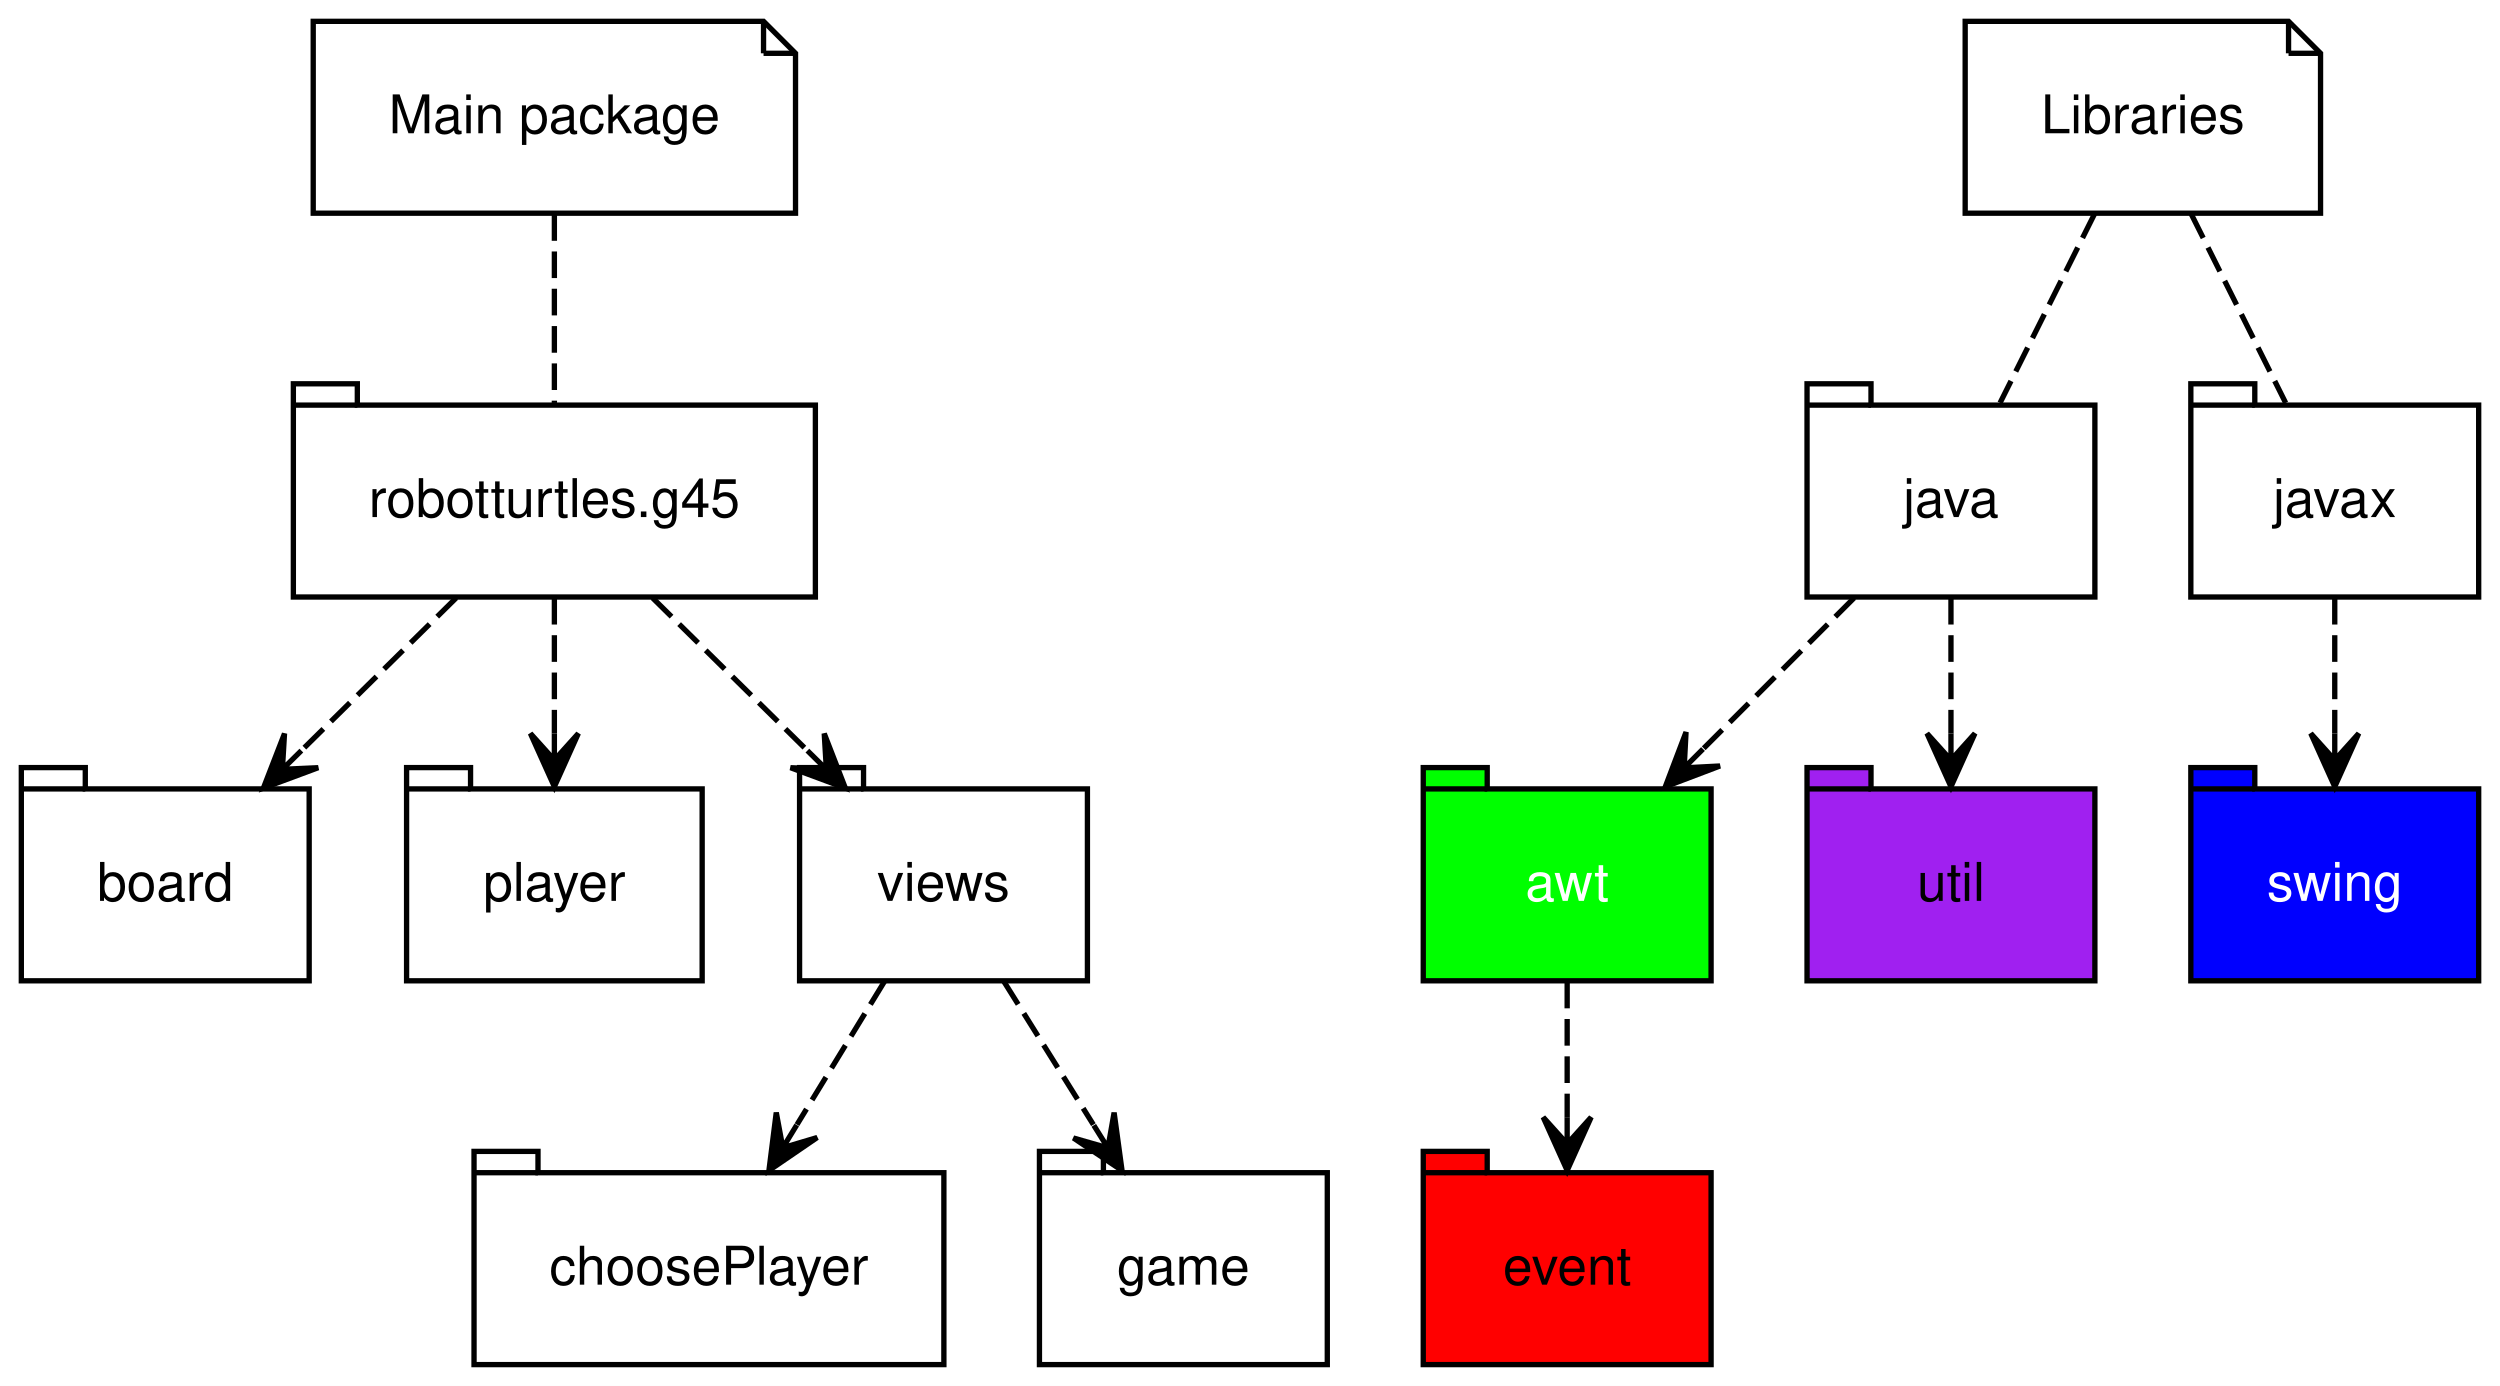
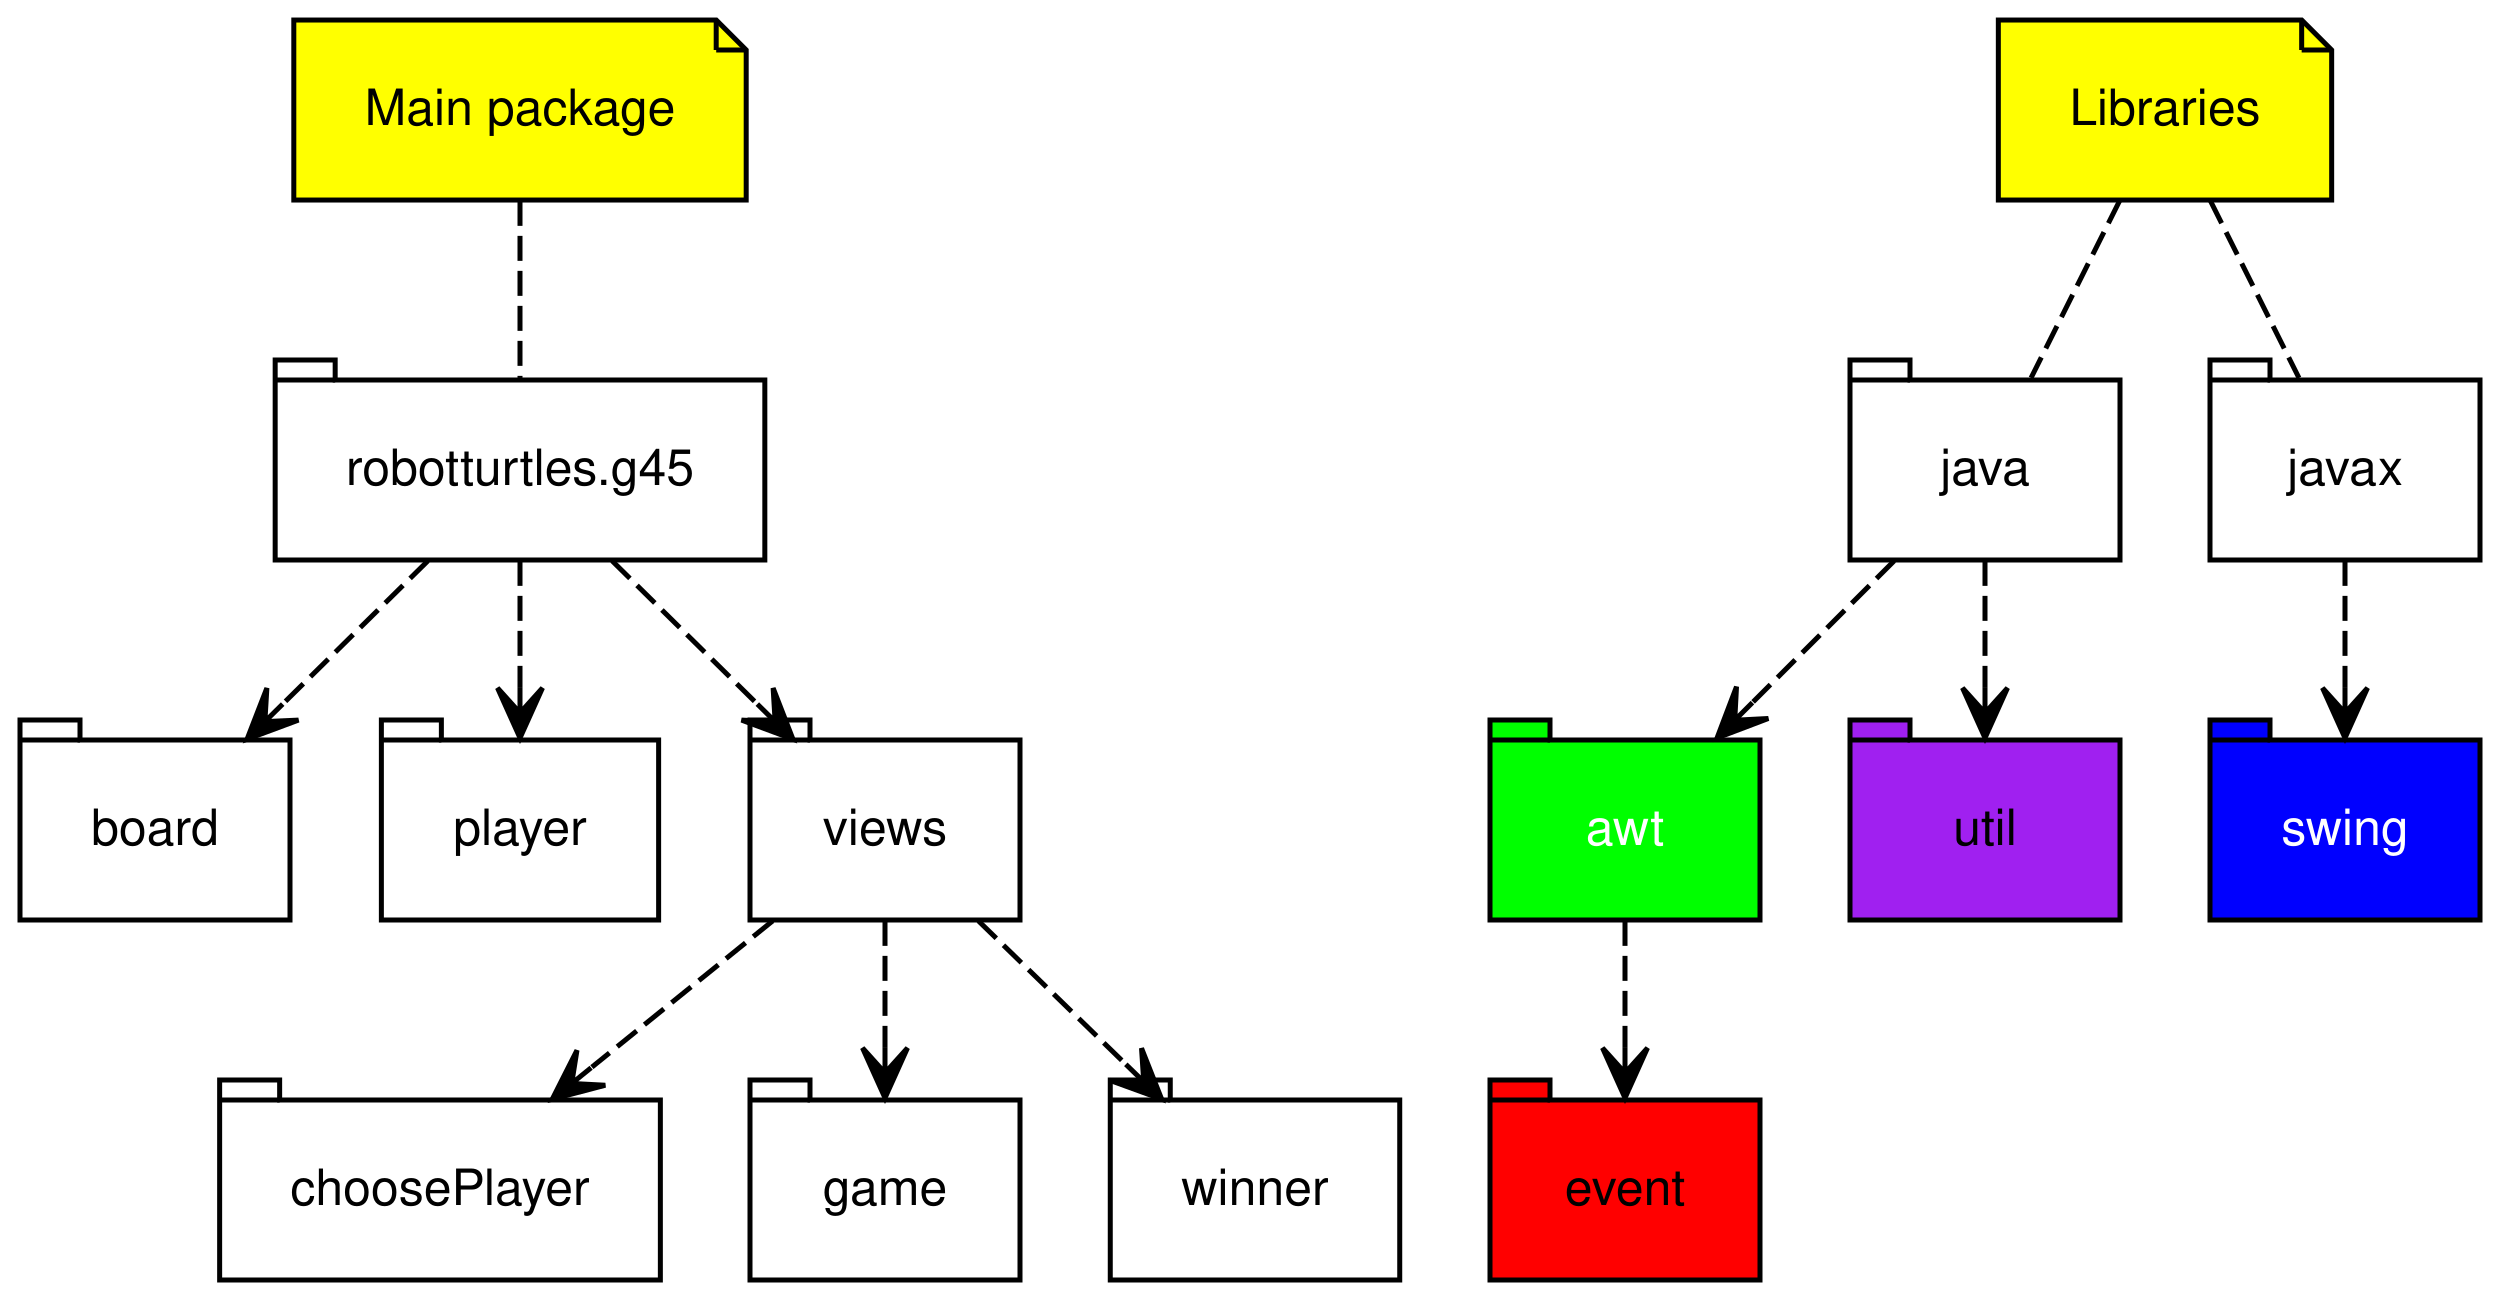
- <svg xmlns="http://www.w3.org/2000/svg" width="469pt" height="260pt" viewBox="0.00 0.00 469.00 260.00">
+ <svg xmlns="http://www.w3.org/2000/svg" width="500pt" height="260pt" viewBox="0.00 0.00 500.00 260.00">
  <g id="graph0" class="graph" transform="scale(1 1) rotate(0) translate(4 256)">
-     <polygon fill="#ffffff" stroke="transparent" points="-4,4 -4,-256 465,-256 465,4 -4,4" />
+     <polygon fill="#ffffff" stroke="transparent" points="-4,4 -4,-256 496,-256 496,4 -4,4" />
    <g id="node1" class="node">
-       <polygon fill="#ffffff" stroke="#000000" points="139.24,-252 54.76,-252 54.76,-216 145.24,-216 145.24,-246 139.24,-252" />
+       <polygon fill="#ffff00" stroke="#000000" points="139.24,-252 54.76,-252 54.76,-216 145.24,-216 145.24,-246 139.24,-252" />
      <polyline fill="none" stroke="#000000" points="139.24,-252 139.24,-246 " />
      <polyline fill="none" stroke="#000000" points="145.24,-246 139.24,-246 " />
      <text text-anchor="middle" x="100" y="-231" font-family="Helvetica,sans-Serif" font-size="10.00" fill="#000000">Main package</text>
    </g>
    <g id="node2" class="node">
      <polygon fill="#ffffff" stroke="#000000" points="148.966,-180 63.034,-180 63.034,-184 51.034,-184 51.034,-144 148.966,-144 148.966,-180" />
      <polyline fill="none" stroke="#000000" points="51.034,-180 63.034,-180 " />
      <text text-anchor="middle" x="100" y="-159" font-family="Helvetica,sans-Serif" font-size="10.00" fill="#000000">robotturtles.g45</text>
    </g>
    <g id="edge1" class="edge">
      <path fill="none" stroke="#000000" stroke-dasharray="5,2" d="M100,-215.831C100,-205 100,-191.288 100,-180.413" />
    </g>
    <g id="node3" class="node">
      <polygon fill="#ffffff" stroke="#000000" points="54,-108 12,-108 12,-112 0,-112 0,-72 54,-72 54,-108" />
      <polyline fill="none" stroke="#000000" points="0,-108 12,-108 " />
      <text text-anchor="middle" x="27" y="-87" font-family="Helvetica,sans-Serif" font-size="10.00" fill="#000000">board</text>
    </g>
    <g id="edge2" class="edge">
      <path fill="none" stroke="#000000" stroke-dasharray="5,2" d="M81.579,-143.831C72.847,-135.219 62.268,-124.785 52.758,-115.405" />
      <polygon fill="#000000" stroke="#000000" points="45.415,-108.163 55.695,-111.981 48.975,-111.674 52.535,-115.185 52.535,-115.185 52.535,-115.185 48.975,-111.674 49.375,-118.389 45.415,-108.163 45.415,-108.163" />
    </g>
    <g id="node4" class="node">
      <polygon fill="#ffffff" stroke="#000000" points="127.725,-108 84.275,-108 84.275,-112 72.275,-112 72.275,-72 127.725,-72 127.725,-108" />
      <polyline fill="none" stroke="#000000" points="72.275,-108 84.275,-108 " />
      <text text-anchor="middle" x="100" y="-87" font-family="Helvetica,sans-Serif" font-size="10.00" fill="#000000">player</text>
    </g>
    <g id="edge3" class="edge">
      <path fill="none" stroke="#000000" stroke-dasharray="5,2" d="M100,-143.831C100,-136.131 100,-126.974 100,-118.417" />
      <polygon fill="#000000" stroke="#000000" points="100,-108.413 104.5,-118.413 100,-113.413 100,-118.413 100,-118.413 100,-118.413 100,-113.413 95.5,-118.413 100,-108.413 100,-108.413" />
    </g>
    <g id="node5" class="node">
      <polygon fill="#ffffff" stroke="#000000" points="200,-108 158,-108 158,-112 146,-112 146,-72 200,-72 200,-108" />
      <polyline fill="none" stroke="#000000" points="146,-108 158,-108 " />
      <text text-anchor="middle" x="173" y="-87" font-family="Helvetica,sans-Serif" font-size="10.00" fill="#000000">views</text>
    </g>
    <g id="edge4" class="edge">
      <path fill="none" stroke="#000000" stroke-dasharray="5,2" d="M118.421,-143.831C127.153,-135.219 137.732,-124.785 147.242,-115.405" />
      <polygon fill="#000000" stroke="#000000" points="154.585,-108.163 150.625,-118.389 151.025,-111.674 147.465,-115.185 147.465,-115.185 147.465,-115.185 151.025,-111.674 144.305,-111.981 154.585,-108.163 154.585,-108.163" />
    </g>
    <g id="node6" class="node">
-       <polygon fill="#ffffff" stroke="#000000" points="173.072,-36 96.928,-36 96.928,-40 84.928,-40 84.928,0 173.072,0 173.072,-36" />
-       <polyline fill="none" stroke="#000000" points="84.928,-36 96.928,-36 " />
-       <text text-anchor="middle" x="129" y="-15" font-family="Helvetica,sans-Serif" font-size="10.00" fill="#000000">choosePlayer</text>
+       <polygon fill="#ffffff" stroke="#000000" points="128.072,-36 51.928,-36 51.928,-40 39.928,-40 39.928,0 128.072,0 128.072,-36" />
+       <polyline fill="none" stroke="#000000" points="39.928,-36 51.928,-36 " />
+       <text text-anchor="middle" x="84" y="-15" font-family="Helvetica,sans-Serif" font-size="10.00" fill="#000000">choosePlayer</text>
    </g>
    <g id="edge5" class="edge">
-       <path fill="none" stroke="#000000" stroke-dasharray="5,2" d="M161.897,-71.831C156.933,-63.708 150.978,-53.964 145.507,-45.012" />
-       <polygon fill="#000000" stroke="#000000" points="140.253,-36.413 149.307,-42.6 142.86,-40.68 145.467,-44.946 145.467,-44.946 145.467,-44.946 142.86,-40.68 141.627,-47.293 140.253,-36.413 140.253,-36.413" />
+       <path fill="none" stroke="#000000" stroke-dasharray="5,2" d="M150.542,-71.831C139.579,-62.963 126.23,-52.164 114.374,-42.572" />
+       <polygon fill="#000000" stroke="#000000" points="106.451,-36.163 117.056,-38.954 110.338,-39.308 114.226,-42.452 114.226,-42.452 114.226,-42.452 110.338,-39.308 111.395,-45.951 106.451,-36.163 106.451,-36.163" />
    </g>
    <g id="node7" class="node">
-       <polygon fill="#ffffff" stroke="#000000" points="245,-36 203,-36 203,-40 191,-40 191,0 245,0 245,-36" />
-       <polyline fill="none" stroke="#000000" points="191,-36 203,-36 " />
-       <text text-anchor="middle" x="218" y="-15" font-family="Helvetica,sans-Serif" font-size="10.00" fill="#000000">game</text>
+       <polygon fill="#ffffff" stroke="#000000" points="200,-36 158,-36 158,-40 146,-40 146,0 200,0 200,-36" />
+       <polyline fill="none" stroke="#000000" points="146,-36 158,-36 " />
+       <text text-anchor="middle" x="173" y="-15" font-family="Helvetica,sans-Serif" font-size="10.00" fill="#000000">game</text>
    </g>
    <g id="edge6" class="edge">
-       <path fill="none" stroke="#000000" stroke-dasharray="5,2" d="M184.355,-71.831C189.433,-63.708 195.523,-53.964 201.118,-45.012" />
-       <polygon fill="#000000" stroke="#000000" points="206.492,-36.413 205.008,-47.278 203.842,-40.653 201.192,-44.893 201.192,-44.893 201.192,-44.893 203.842,-40.653 197.376,-42.508 206.492,-36.413 206.492,-36.413" />
+       <path fill="none" stroke="#000000" stroke-dasharray="5,2" d="M173,-71.831C173,-64.131 173,-54.974 173,-46.417" />
+       <polygon fill="#000000" stroke="#000000" points="173,-36.413 177.5,-46.413 173,-41.413 173,-46.413 173,-46.413 173,-46.413 173,-41.413 168.5,-46.413 173,-36.413 173,-36.413" />
    </g>
    <g id="node8" class="node">
-       <polygon fill="none" stroke="#000000" points="425.333,-252 364.667,-252 364.667,-216 431.333,-216 431.333,-246 425.333,-252" />
-       <polyline fill="none" stroke="#000000" points="425.333,-252 425.333,-246 " />
-       <polyline fill="none" stroke="#000000" points="431.333,-246 425.333,-246 " />
-       <text text-anchor="middle" x="398" y="-231" font-family="Helvetica,sans-Serif" font-size="10.00" fill="#000000">Libraries</text>
+       <polygon fill="#ffffff" stroke="#000000" points="275.946,-36 230.054,-36 230.054,-40 218.054,-40 218.054,0 275.946,0 275.946,-36" />
+       <polyline fill="none" stroke="#000000" points="218.054,-36 230.054,-36 " />
+       <text text-anchor="middle" x="247" y="-15" font-family="Helvetica,sans-Serif" font-size="10.00" fill="#000000">winner</text>
+     </g>
+     <g id="edge7" class="edge">
+       <path fill="none" stroke="#000000" stroke-dasharray="5,2" d="M191.673,-71.831C200.525,-63.219 211.249,-52.785 220.889,-43.405" />
+       <polygon fill="#000000" stroke="#000000" points="228.333,-36.163 224.304,-46.362 224.749,-39.65 221.165,-43.136 221.165,-43.136 221.165,-43.136 224.749,-39.65 218.027,-39.911 228.333,-36.163 228.333,-36.163" />
    </g>
    <g id="node9" class="node">
-       <polygon fill="none" stroke="#000000" points="389,-180 347,-180 347,-184 335,-184 335,-144 389,-144 389,-180" />
-       <polyline fill="none" stroke="#000000" points="335,-180 347,-180 " />
-       <text text-anchor="middle" x="362" y="-159" font-family="Helvetica,sans-Serif" font-size="10.00" fill="#000000">java</text>
+       <polygon fill="#ffff00" stroke="#000000" points="456.333,-252 395.667,-252 395.667,-216 462.333,-216 462.333,-246 456.333,-252" />
+       <polyline fill="none" stroke="#000000" points="456.333,-252 456.333,-246 " />
+       <polyline fill="none" stroke="#000000" points="462.333,-246 456.333,-246 " />
+       <text text-anchor="middle" x="429" y="-231" font-family="Helvetica,sans-Serif" font-size="10.00" fill="#000000">Libraries</text>
    </g>
-     <g id="edge7" class="edge">
-       <path fill="none" stroke="#000000" stroke-dasharray="5,2" d="M388.916,-215.831C383.5,-205 376.644,-191.288 371.207,-180.413" />
+     <g id="node10" class="node">
+       <polygon fill="none" stroke="#000000" points="420,-180 378,-180 378,-184 366,-184 366,-144 420,-144 420,-180" />
+       <polyline fill="none" stroke="#000000" points="366,-180 378,-180 " />
+       <text text-anchor="middle" x="393" y="-159" font-family="Helvetica,sans-Serif" font-size="10.00" fill="#000000">java</text>
+     </g>
+     <g id="edge8" class="edge">
+       <path fill="none" stroke="#000000" stroke-dasharray="5,2" d="M419.916,-215.831C414.5,-205 407.644,-191.288 402.207,-180.413" />
+     </g>
+     <g id="node14" class="node">
+       <polygon fill="none" stroke="#000000" points="492,-180 450,-180 450,-184 438,-184 438,-144 492,-144 492,-180" />
+       <polyline fill="none" stroke="#000000" points="438,-180 450,-180 " />
+       <text text-anchor="middle" x="465" y="-159" font-family="Helvetica,sans-Serif" font-size="10.00" fill="#000000">javax</text>
+     </g>
+     <g id="edge12" class="edge">
+       <path fill="none" stroke="#000000" stroke-dasharray="5,2" d="M438.084,-215.831C443.5,-205 450.356,-191.288 455.793,-180.413" />
+     </g>
+     <g id="node11" class="node">
+       <polygon fill="#00ff00" stroke="#000000" points="348,-108 306,-108 306,-112 294,-112 294,-72 348,-72 348,-108" />
+       <polyline fill="none" stroke="#000000" points="294,-108 306,-108 " />
+       <text text-anchor="middle" x="321" y="-87" font-family="Helvetica,sans-Serif" font-size="10.00" fill="#ffffff">awt</text>
+     </g>
+     <g id="edge9" class="edge">
+       <path fill="none" stroke="#000000" stroke-dasharray="5,2" d="M374.831,-143.831C366.285,-135.285 355.944,-124.944 346.62,-115.62" />
+       <polygon fill="#000000" stroke="#000000" points="339.413,-108.413 349.666,-112.302 342.949,-111.949 346.484,-115.484 346.484,-115.484 346.484,-115.484 342.949,-111.949 343.302,-118.666 339.413,-108.413 339.413,-108.413" />
    </g>
    <g id="node13" class="node">
-       <polygon fill="none" stroke="#000000" points="461,-180 419,-180 419,-184 407,-184 407,-144 461,-144 461,-180" />
-       <polyline fill="none" stroke="#000000" points="407,-180 419,-180 " />
-       <text text-anchor="middle" x="434" y="-159" font-family="Helvetica,sans-Serif" font-size="10.00" fill="#000000">javax</text>
+       <polygon fill="#a020f0" stroke="#000000" points="420,-108 378,-108 378,-112 366,-112 366,-72 420,-72 420,-108" />
+       <polyline fill="none" stroke="#000000" points="366,-108 378,-108 " />
+       <text text-anchor="middle" x="393" y="-87" font-family="Helvetica,sans-Serif" font-size="10.00" fill="#000000">util</text>
    </g>
    <g id="edge11" class="edge">
-       <path fill="none" stroke="#000000" stroke-dasharray="5,2" d="M407.084,-215.831C412.5,-205 419.356,-191.288 424.793,-180.413" />
-     </g>
-     <g id="node10" class="node">
-       <polygon fill="#00ff00" stroke="#000000" points="317,-108 275,-108 275,-112 263,-112 263,-72 317,-72 317,-108" />
-       <polyline fill="none" stroke="#000000" points="263,-108 275,-108 " />
-       <text text-anchor="middle" x="290" y="-87" font-family="Helvetica,sans-Serif" font-size="10.00" fill="#ffffff">awt</text>
-     </g>
-     <g id="edge8" class="edge">
-       <path fill="none" stroke="#000000" stroke-dasharray="5,2" d="M343.831,-143.831C335.285,-135.285 324.944,-124.944 315.62,-115.62" />
-       <polygon fill="#000000" stroke="#000000" points="308.413,-108.413 318.666,-112.302 311.949,-111.949 315.484,-115.484 315.484,-115.484 315.484,-115.484 311.949,-111.949 312.302,-118.666 308.413,-108.413 308.413,-108.413" />
+       <path fill="none" stroke="#000000" stroke-dasharray="5,2" d="M393,-143.831C393,-136.131 393,-126.974 393,-118.417" />
+       <polygon fill="#000000" stroke="#000000" points="393,-108.413 397.5,-118.413 393,-113.413 393,-118.413 393,-118.413 393,-118.413 393,-113.413 388.5,-118.413 393,-108.413 393,-108.413" />
    </g>
    <g id="node12" class="node">
-       <polygon fill="#a020f0" stroke="#000000" points="389,-108 347,-108 347,-112 335,-112 335,-72 389,-72 389,-108" />
-       <polyline fill="none" stroke="#000000" points="335,-108 347,-108 " />
-       <text text-anchor="middle" x="362" y="-87" font-family="Helvetica,sans-Serif" font-size="10.00" fill="#000000">util</text>
+       <polygon fill="#ff0000" stroke="#000000" points="348,-36 306,-36 306,-40 294,-40 294,0 348,0 348,-36" />
+       <polyline fill="none" stroke="#000000" points="294,-36 306,-36 " />
+       <text text-anchor="middle" x="321" y="-15" font-family="Helvetica,sans-Serif" font-size="10.00" fill="#000000">event</text>
    </g>
    <g id="edge10" class="edge">
-       <path fill="none" stroke="#000000" stroke-dasharray="5,2" d="M362,-143.831C362,-136.131 362,-126.974 362,-118.417" />
-       <polygon fill="#000000" stroke="#000000" points="362,-108.413 366.5,-118.413 362,-113.413 362,-118.413 362,-118.413 362,-118.413 362,-113.413 357.5,-118.413 362,-108.413 362,-108.413" />
+       <path fill="none" stroke="#000000" stroke-dasharray="5,2" d="M321,-71.831C321,-64.131 321,-54.974 321,-46.417" />
+       <polygon fill="#000000" stroke="#000000" points="321,-36.413 325.5,-46.413 321,-41.413 321,-46.413 321,-46.413 321,-46.413 321,-41.413 316.5,-46.413 321,-36.413 321,-36.413" />
    </g>
-     <g id="node11" class="node">
-       <polygon fill="#ff0000" stroke="#000000" points="317,-36 275,-36 275,-40 263,-40 263,0 317,0 317,-36" />
-       <polyline fill="none" stroke="#000000" points="263,-36 275,-36 " />
-       <text text-anchor="middle" x="290" y="-15" font-family="Helvetica,sans-Serif" font-size="10.00" fill="#000000">event</text>
+     <g id="node15" class="node">
+       <polygon fill="#0000ff" stroke="#000000" points="492,-108 450,-108 450,-112 438,-112 438,-72 492,-72 492,-108" />
+       <polyline fill="none" stroke="#000000" points="438,-108 450,-108 " />
+       <text text-anchor="middle" x="465" y="-87" font-family="Helvetica,sans-Serif" font-size="10.00" fill="#ffffff">swing</text>
    </g>
-     <g id="edge9" class="edge">
-       <path fill="none" stroke="#000000" stroke-dasharray="5,2" d="M290,-71.831C290,-64.131 290,-54.974 290,-46.417" />
-       <polygon fill="#000000" stroke="#000000" points="290,-36.413 294.5,-46.413 290,-41.413 290,-46.413 290,-46.413 290,-46.413 290,-41.413 285.5,-46.413 290,-36.413 290,-36.413" />
-     </g>
-     <g id="node14" class="node">
-       <polygon fill="#0000ff" stroke="#000000" points="461,-108 419,-108 419,-112 407,-112 407,-72 461,-72 461,-108" />
-       <polyline fill="none" stroke="#000000" points="407,-108 419,-108 " />
-       <text text-anchor="middle" x="434" y="-87" font-family="Helvetica,sans-Serif" font-size="10.00" fill="#ffffff">swing</text>
-     </g>
-     <g id="edge12" class="edge">
-       <path fill="none" stroke="#000000" stroke-dasharray="5,2" d="M434,-143.831C434,-136.131 434,-126.974 434,-118.417" />
-       <polygon fill="#000000" stroke="#000000" points="434,-108.413 438.5,-118.413 434,-113.413 434,-118.413 434,-118.413 434,-118.413 434,-113.413 429.5,-118.413 434,-108.413 434,-108.413" />
+     <g id="edge13" class="edge">
+       <path fill="none" stroke="#000000" stroke-dasharray="5,2" d="M465,-143.831C465,-136.131 465,-126.974 465,-118.417" />
+       <polygon fill="#000000" stroke="#000000" points="465,-108.413 469.5,-118.413 465,-113.413 465,-118.413 465,-118.413 465,-118.413 465,-113.413 460.5,-118.413 465,-108.413 465,-108.413" />
    </g>
  </g>
</svg>
